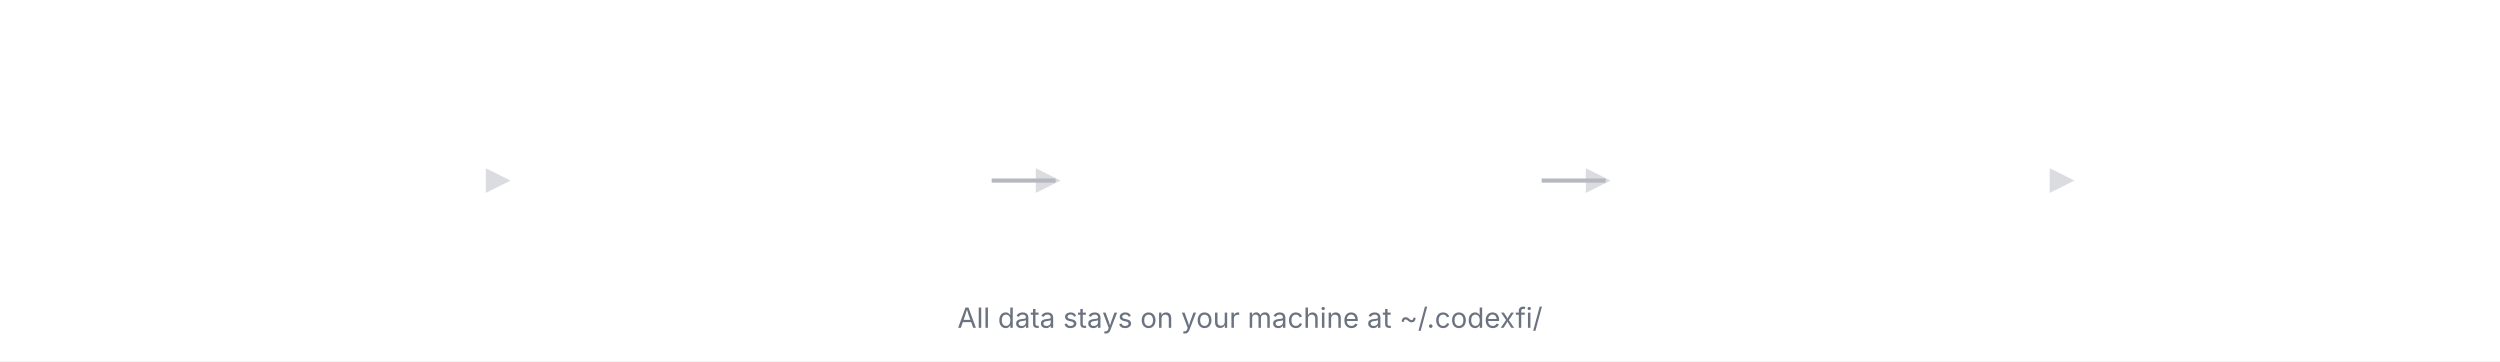
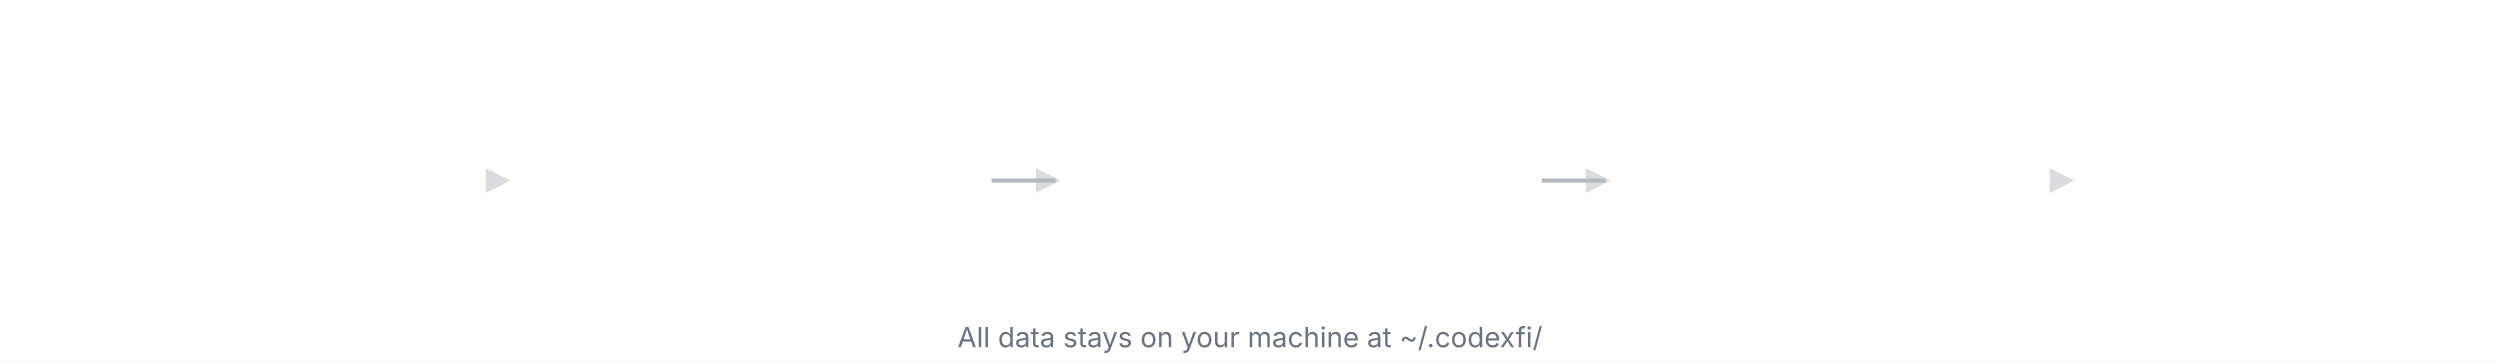
<svg xmlns="http://www.w3.org/2000/svg" viewBox="0 0 900 130" width="100%" role="img" aria-label="5-step pipeline: You code, Extract, Store, Inject, Remember">
  <defs>
    <filter id="glow-hiw-light">
      <feGaussianBlur stdDeviation="3" result="blur" />
      <feComposite in="SourceGraphic" in2="blur" operator="over" />
    </filter>
    <marker id="arrow-hiw-light" viewBox="0 0 10 10" refX="8" refY="5" markerWidth="6" markerHeight="6" orient="auto-start-reverse">
      <path d="M 0 0 L 10 5 L 0 10 z" fill="#6b7280" opacity="0.5" />
    </marker>
    <style>
      text { font-family: -apple-system, BlinkMacSystemFont, 'Segoe UI', sans-serif; }
      .mono { font-family: ui-monospace, 'Cascadia Code', 'Fira Code', monospace; }
      .node { opacity: 0; animation: fade-in 0.4s ease-out forwards; }
      .arr { stroke-dasharray: 40; stroke-dashoffset: 40; animation: draw-arr 0.3s ease-out forwards; }
      
      @keyframes fade-in { to { opacity: 1; } }
      @keyframes draw-arr { to { stroke-dashoffset: 0; } }
      @keyframes glowPulse-hiw { from { filter: url(#glow-hiw-light); opacity: 0.8; } to { filter: url(#glow-hiw-light); opacity: 1; } }
      
      @media (prefers-reduced-motion: reduce) {
        .node { opacity: 1; animation: none !important; }
        .arr { stroke-dashoffset: 0; animation: none !important; }
        .glow { animation: none !important; }
      }
    </style>
  </defs>
  <rect width="100%" height="100%" fill="#ffffff" />
-   <text x="450" y="118" fill="#6b7280" font-size="10" text-anchor="middle">All data stays on your machine at ~/.codexfi/</text>
+   <text x="450" y="125" fill="#6b7280" font-size="10" text-anchor="middle">All data stays on your machine at ~/.codexfi/</text>
  <path d="M 145 65 L 182 65" fill="none" stroke="#6b7280" opacity="0.5" stroke-width="1.5" marker-end="url(#arrow-hiw-light)" class="arr" style="animation-delay: 0.1s;" />
  <path d="M 317 65 L 380 65" fill="none" stroke="#6b7280" opacity="0.5" stroke-width="1.5" marker-end="url(#arrow-hiw-light)" class="arr" style="animation-delay: 0.25s;" />
  <path d="M 515 65 L 578 65" fill="none" stroke="#6b7280" opacity="0.5" stroke-width="1.5" marker-end="url(#arrow-hiw-light)" class="arr" style="animation-delay: 0.4s;" />
  <path d="M 713 65 L 745 65" fill="none" stroke="#6b7280" opacity="0.5" stroke-width="1.5" marker-end="url(#arrow-hiw-light)" class="arr" style="animation-delay: 0.55s;" />
  <g class="node" style="animation-delay: 0s;">
    <rect x="15" y="45" width="130" height="40" rx="20" fill="#f9fafb" stroke="#e5e7eb" stroke-width="1.5" />
-     <circle cx="28" cy="42" r="10" fill="#7c3aed" opacity="0.15" />
-     <circle cx="28" cy="42" r="10" fill="none" stroke="#7c3aed" stroke-width="1" />
-     <text x="28" y="46" fill="#7c3aed" font-size="10" font-weight="700" text-anchor="middle">1</text>
+     <circle cx="80" cy="24" r="10" fill="#7c3aed" opacity="0.15" />
+     <circle cx="80" cy="24" r="10" fill="none" stroke="#7c3aed" stroke-width="1" />
+     <text x="80" y="28" fill="#7c3aed" font-size="10" font-weight="700" text-anchor="middle">1</text>
    <text x="80" y="61" fill="#111111" font-size="13" font-weight="600" text-anchor="middle">You code</text>
    <text x="80" y="75" fill="#6b7280" font-size="10" text-anchor="middle">nothing to learn</text>
  </g>
  <g class="node" style="animation-delay: 0.15s;">
    <rect x="187" y="45" width="130" height="40" rx="20" fill="#f9fafb" stroke="#9333ea" stroke-width="1.5" />
-     <circle cx="200" cy="42" r="10" fill="#7c3aed" opacity="0.15" />
-     <circle cx="200" cy="42" r="10" fill="none" stroke="#7c3aed" stroke-width="1" />
-     <text x="200" y="46" fill="#7c3aed" font-size="10" font-weight="700" text-anchor="middle">2</text>
+     <circle cx="252" cy="24" r="10" fill="#7c3aed" opacity="0.15" />
+     <circle cx="252" cy="24" r="10" fill="none" stroke="#7c3aed" stroke-width="1" />
+     <text x="252" y="28" fill="#7c3aed" font-size="10" font-weight="700" text-anchor="middle">2</text>
    <text x="252" y="61" fill="#111111" font-size="13" font-weight="600" text-anchor="middle">Extract</text>
    <text x="252" y="75" fill="#6b7280" font-size="10" text-anchor="middle">after every turn</text>
  </g>
  <g class="node" style="animation-delay: 0.3s;">
    <rect x="385" y="45" width="130" height="40" rx="20" fill="#f9fafb" stroke="#7c3aed" stroke-width="1.5" />
-     <circle cx="398" cy="42" r="10" fill="#7c3aed" opacity="0.15" />
-     <circle cx="398" cy="42" r="10" fill="none" stroke="#7c3aed" stroke-width="1" />
-     <text x="398" y="46" fill="#7c3aed" font-size="10" font-weight="700" text-anchor="middle">3</text>
+     <circle cx="450" cy="24" r="10" fill="#7c3aed" opacity="0.15" />
+     <circle cx="450" cy="24" r="10" fill="none" stroke="#7c3aed" stroke-width="1" />
+     <text x="450" y="28" fill="#7c3aed" font-size="10" font-weight="700" text-anchor="middle">3</text>
    <text x="450" y="61" fill="#111111" font-size="13" font-weight="600" text-anchor="middle">Store</text>
    <text x="450" y="75" fill="#6b7280" font-size="10" text-anchor="middle">LanceDB · local</text>
  </g>
  <g class="node" style="animation-delay: 0.45s;">
    <rect x="583" y="45" width="130" height="40" rx="20" fill="#f9fafb" stroke="#7c3aed" stroke-width="1.5" />
-     <circle cx="596" cy="42" r="10" fill="#7c3aed" opacity="0.15" />
-     <circle cx="596" cy="42" r="10" fill="none" stroke="#7c3aed" stroke-width="1" />
-     <text x="596" y="46" fill="#7c3aed" font-size="10" font-weight="700" text-anchor="middle">4</text>
+     <circle cx="648" cy="24" r="10" fill="#7c3aed" opacity="0.15" />
+     <circle cx="648" cy="24" r="10" fill="none" stroke="#7c3aed" stroke-width="1" />
+     <text x="648" y="28" fill="#7c3aed" font-size="10" font-weight="700" text-anchor="middle">4</text>
    <text x="648" y="61" fill="#111111" font-size="13" font-weight="600" text-anchor="middle">Inject</text>
    <text x="648" y="75" fill="#6b7280" font-size="10" text-anchor="middle">[MEMORY] block</text>
  </g>
  <g class="node glow" style="animation-delay: 0.6s; animation: fade-in 0.4s ease-out forwards, glowPulse-hiw 3s ease-in-out infinite alternate;">
    <rect x="750" y="43" width="140" height="44" rx="22" fill="#f9fafb" stroke="#16a34a" stroke-width="1.5" filter="url(#glow-hiw-light)" />
-     <circle cx="768" cy="42" r="10" fill="#7c3aed" opacity="0.15" />
-     <circle cx="768" cy="42" r="10" fill="none" stroke="#7c3aed" stroke-width="1" />
-     <text x="768" y="46" fill="#7c3aed" font-size="10" font-weight="700" text-anchor="middle">5</text>
+     <circle cx="820" cy="24" r="10" fill="#7c3aed" opacity="0.15" />
+     <circle cx="820" cy="24" r="10" fill="none" stroke="#7c3aed" stroke-width="1" />
+     <text x="820" y="28" fill="#7c3aed" font-size="10" font-weight="700" text-anchor="middle">5</text>
    <text x="820" y="61" fill="#16a34a" font-size="14" font-weight="700" text-anchor="middle">Remember</text>
    <text x="820" y="75" fill="#6b7280" font-size="10" text-anchor="middle">every session</text>
  </g>
</svg>
